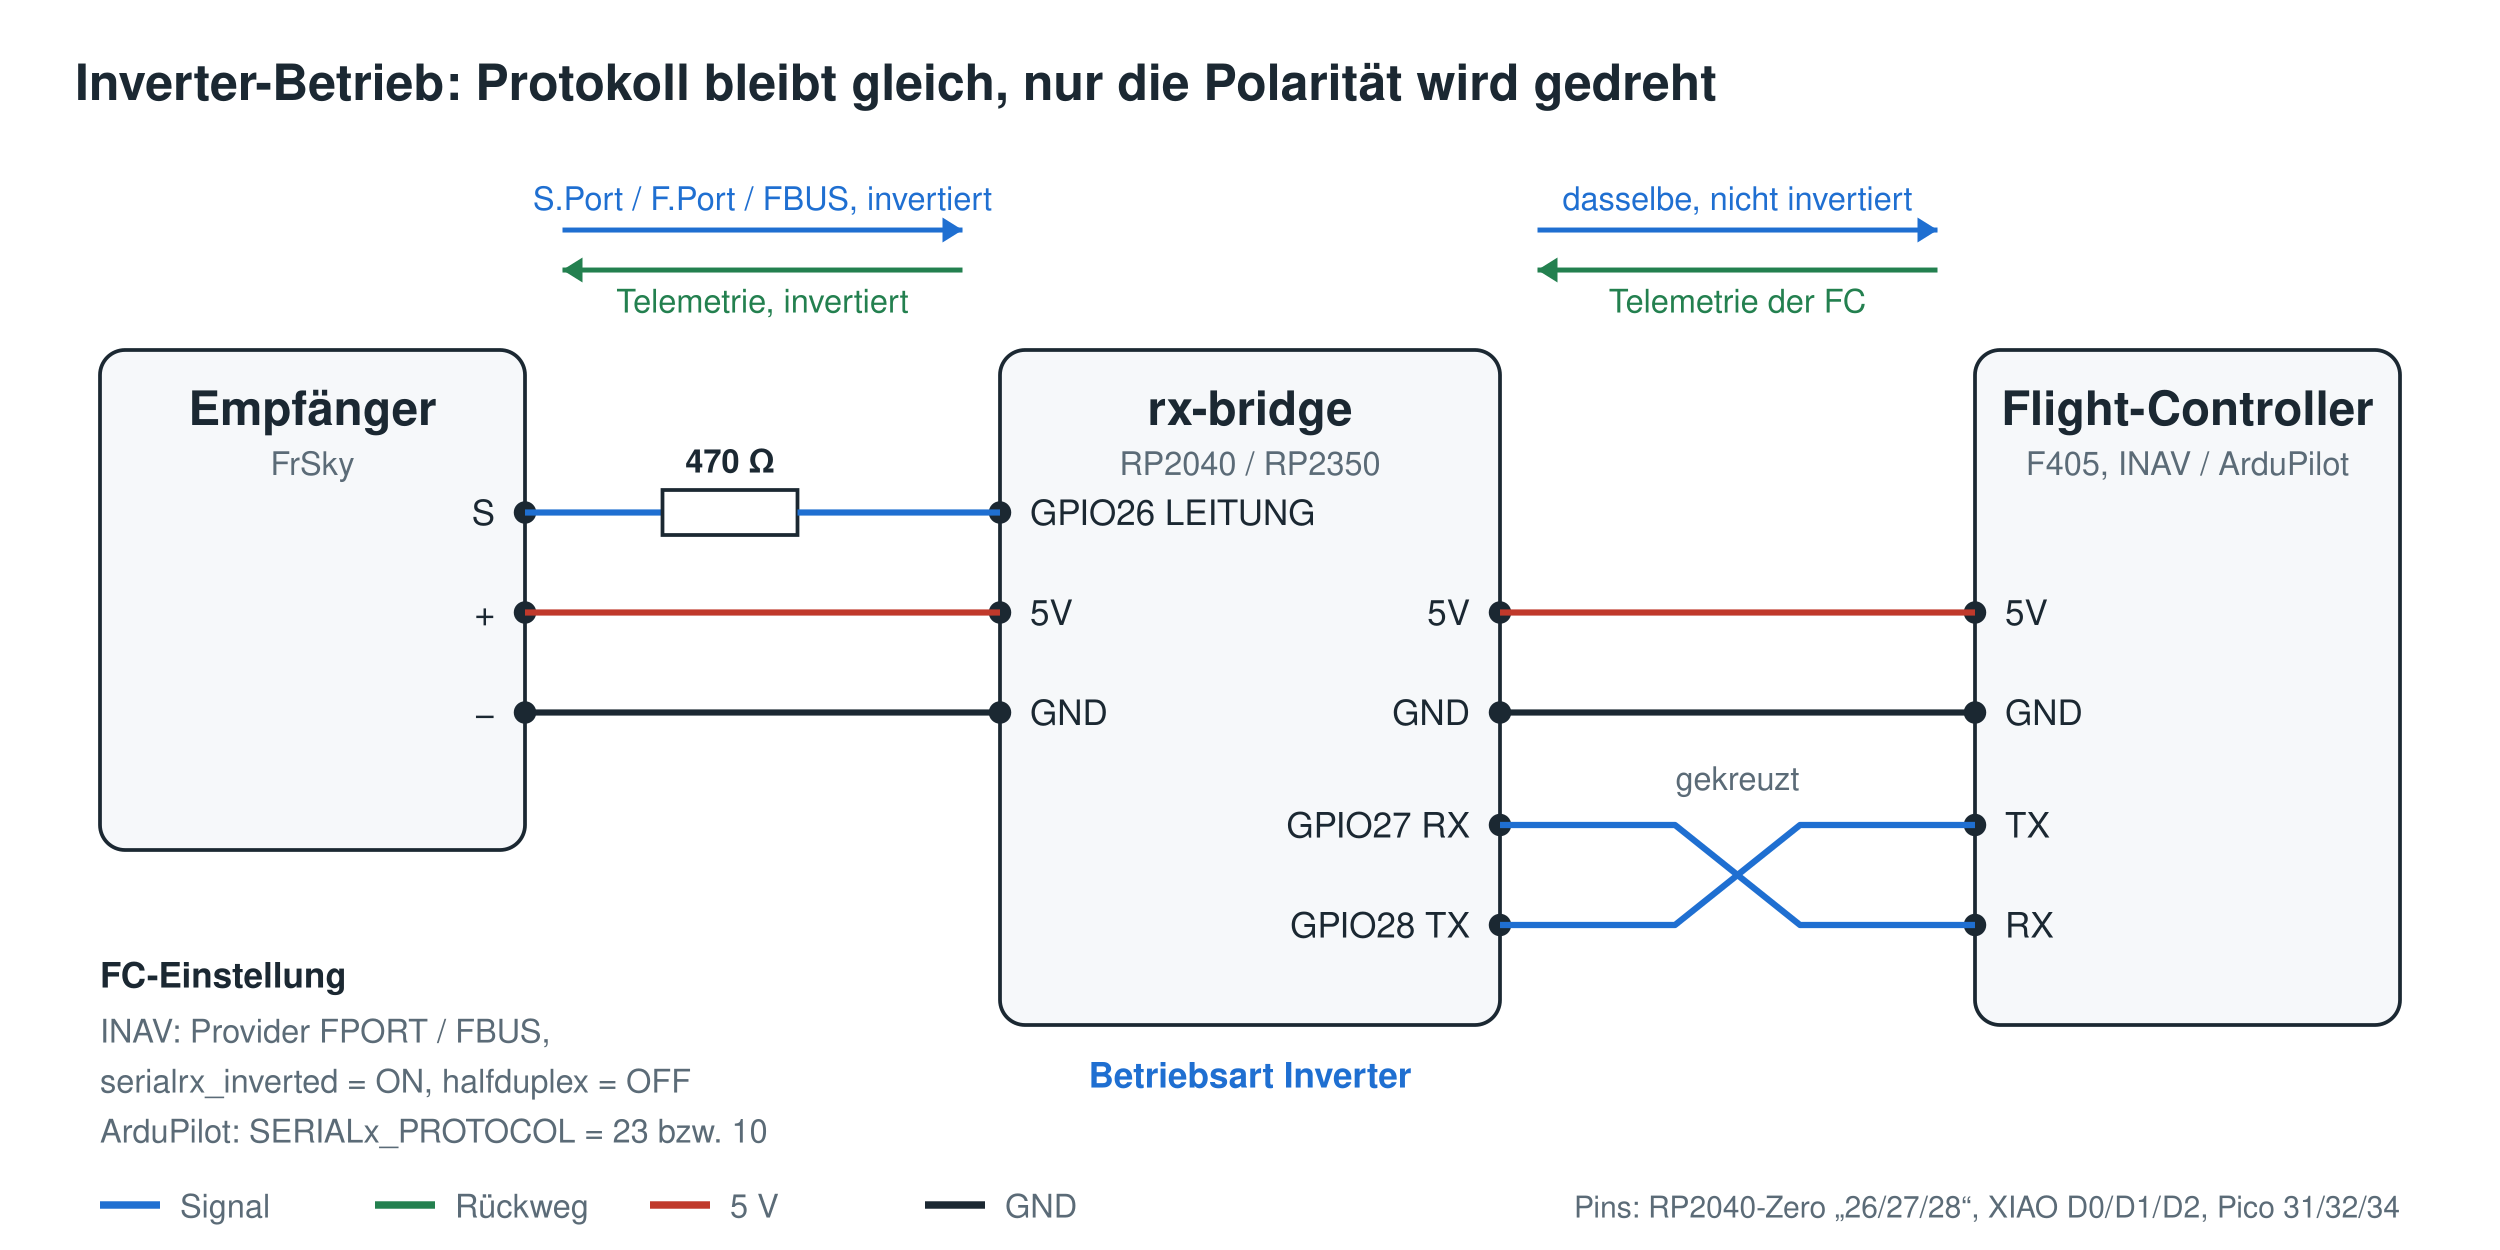
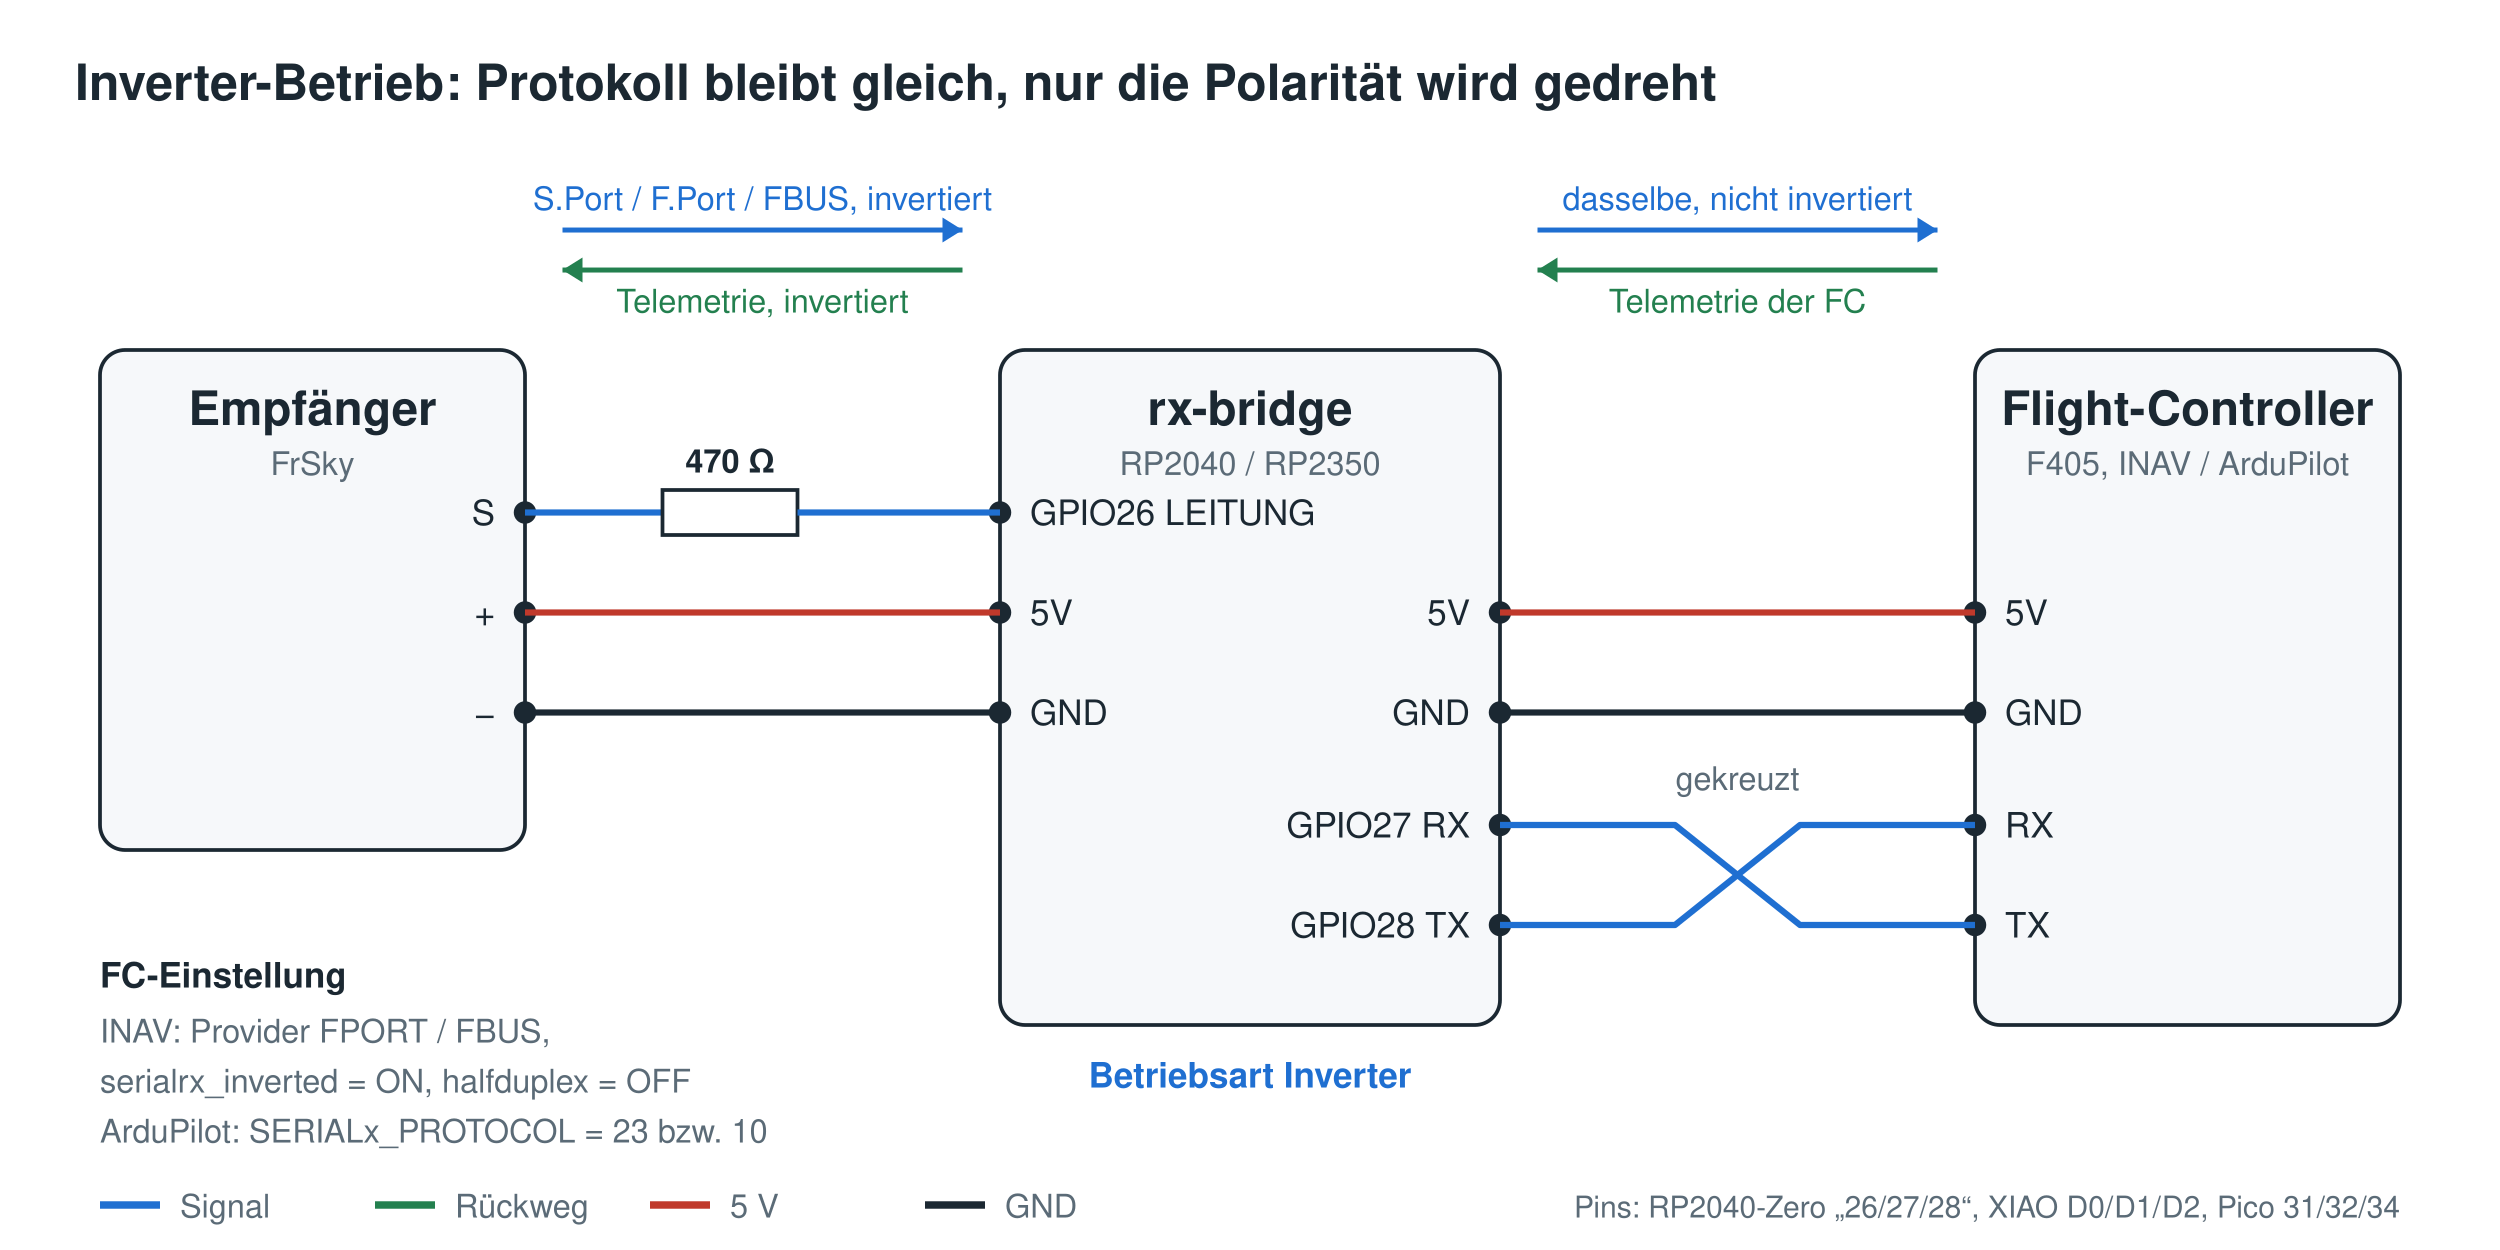
<svg xmlns="http://www.w3.org/2000/svg" viewBox="0 0 1000 500" width="1000" height="500" font-family="Barlow, Segoe UI, Helvetica, Arial, sans-serif">
  <rect width="1000" height="500" fill="#ffffff" />
  <text x="30" y="40" font-size="20" font-weight="600" fill="#1b2832" text-anchor="start">Inverter-Betrieb: Protokoll bleibt gleich, nur die Polarität wird gedreht</text>
  <rect x="40" y="140" width="170" height="200" rx="10" fill="#f6f8fa" stroke="#1b2832" stroke-width="1.5" />
  <text x="125.0" y="170" font-size="19" font-weight="600" fill="#1b2832" text-anchor="middle">Empfänger</text>
  <text x="125.0" y="190" font-size="13" font-weight="400" fill="#5b6b77" text-anchor="middle">FrSky</text>
  <circle cx="210" cy="205" r="4.5" fill="#1b2832" />
  <text x="198" y="210" font-size="14" font-weight="500" fill="#1b2832" text-anchor="end">S</text>
  <circle cx="210" cy="245" r="4.5" fill="#1b2832" />
  <text x="198" y="250" font-size="14" font-weight="500" fill="#1b2832" text-anchor="end">+</text>
  <circle cx="210" cy="285" r="4.5" fill="#1b2832" />
  <text x="198" y="290" font-size="14" font-weight="500" fill="#1b2832" text-anchor="end">−</text>
  <rect x="400" y="140" width="200" height="270" rx="10" fill="#f6f8fa" stroke="#1b2832" stroke-width="1.5" />
  <text x="500.0" y="170" font-size="19" font-weight="600" fill="#1b2832" text-anchor="middle">rx-bridge</text>
  <text x="500.0" y="190" font-size="13" font-weight="400" fill="#5b6b77" text-anchor="middle">RP2040 / RP2350</text>
  <circle cx="400" cy="205" r="4.5" fill="#1b2832" />
  <text x="412" y="210" font-size="14" font-weight="500" fill="#1b2832" text-anchor="start">GPIO26 LEITUNG</text>
  <circle cx="400" cy="245" r="4.5" fill="#1b2832" />
  <text x="412" y="250" font-size="14" font-weight="500" fill="#1b2832" text-anchor="start">5V</text>
  <circle cx="400" cy="285" r="4.5" fill="#1b2832" />
  <text x="412" y="290" font-size="14" font-weight="500" fill="#1b2832" text-anchor="start">GND</text>
  <circle cx="600" cy="330" r="4.5" fill="#1b2832" />
  <text x="588" y="335" font-size="14" font-weight="500" fill="#1b2832" text-anchor="end">GPIO27 RX</text>
  <circle cx="600" cy="370" r="4.5" fill="#1b2832" />
  <text x="588" y="375" font-size="14" font-weight="500" fill="#1b2832" text-anchor="end">GPIO28 TX</text>
  <circle cx="600" cy="245" r="4.5" fill="#1b2832" />
  <text x="588" y="250" font-size="14" font-weight="500" fill="#1b2832" text-anchor="end">5V</text>
  <circle cx="600" cy="285" r="4.5" fill="#1b2832" />
  <text x="588" y="290" font-size="14" font-weight="500" fill="#1b2832" text-anchor="end">GND</text>
  <rect x="790" y="140" width="170" height="270" rx="10" fill="#f6f8fa" stroke="#1b2832" stroke-width="1.5" />
  <text x="875.0" y="170" font-size="19" font-weight="600" fill="#1b2832" text-anchor="middle">Flight-Controller</text>
  <text x="875.0" y="190" font-size="13" font-weight="400" fill="#5b6b77" text-anchor="middle">F405, INAV / ArduPilot</text>
  <circle cx="790" cy="330" r="4.5" fill="#1b2832" />
-   <text x="802" y="335" font-size="14" font-weight="500" fill="#1b2832" text-anchor="start">TX</text>
+   <text x="802" y="335" font-size="14" font-weight="500" fill="#1b2832" text-anchor="start">RX</text>
  <circle cx="790" cy="370" r="4.5" fill="#1b2832" />
-   <text x="802" y="375" font-size="14" font-weight="500" fill="#1b2832" text-anchor="start">RX</text>
+   <text x="802" y="375" font-size="14" font-weight="500" fill="#1b2832" text-anchor="start">TX</text>
  <circle cx="790" cy="245" r="4.5" fill="#1b2832" />
  <text x="802" y="250" font-size="14" font-weight="500" fill="#1b2832" text-anchor="start">5V</text>
  <circle cx="790" cy="285" r="4.5" fill="#1b2832" />
  <text x="802" y="290" font-size="14" font-weight="500" fill="#1b2832" text-anchor="start">GND</text>
  <path d="M 210 205 L 265 205" fill="none" stroke="#1f6fd1" stroke-width="2.5" stroke-linejoin="round" />
  <rect x="265" y="196" width="54" height="18" fill="#fff" stroke="#1b2832" stroke-width="1.5" />
  <text x="292" y="189" font-size="13" font-weight="600" fill="#1b2832" text-anchor="middle">470 Ω</text>
  <path d="M 319 205 L 400 205" fill="none" stroke="#1f6fd1" stroke-width="2.5" stroke-linejoin="round" />
  <path d="M 210 245 L 400 245" fill="none" stroke="#c0392b" stroke-width="2.5" stroke-linejoin="round" />
  <path d="M 210 285 L 400 285" fill="none" stroke="#1b2832" stroke-width="2.5" stroke-linejoin="round" />
  <path d="M 600 245 L 790 245" fill="none" stroke="#c0392b" stroke-width="2.5" stroke-linejoin="round" />
  <path d="M 600 285 L 790 285" fill="none" stroke="#1b2832" stroke-width="2.5" stroke-linejoin="round" />
  <path d="M 600 330 L 670 330 L 720 370 L 790 370" fill="none" stroke="#1f6fd1" stroke-width="2.5" stroke-linejoin="round" />
  <path d="M 600 370 L 670 370 L 720 330 L 790 330" fill="none" stroke="#1f6fd1" stroke-width="2.5" stroke-linejoin="round" />
  <text x="695" y="316" font-size="13" font-weight="500" fill="#5b6b77" text-anchor="middle">gekreuzt</text>
  <path d="M 225 92 L 385 92" fill="none" stroke="#1f6fd1" stroke-width="2" stroke-linejoin="round" />
  <path d="M 385 92 L 377 87 L 377 97 Z" fill="#1f6fd1" />
  <text x="305.0" y="84" font-size="13" font-weight="500" fill="#1f6fd1" text-anchor="middle">S.Port / F.Port / FBUS, invertiert</text>
  <path d="M 385 108 L 225 108" fill="none" stroke="#23804f" stroke-width="2" stroke-linejoin="round" />
  <path d="M 225 108 L 233 103 L 233 113 Z" fill="#23804f" />
  <text x="305.0" y="125" font-size="13" font-weight="500" fill="#23804f" text-anchor="middle">Telemetrie, invertiert</text>
  <path d="M 615 92 L 775 92" fill="none" stroke="#1f6fd1" stroke-width="2" stroke-linejoin="round" />
  <path d="M 775 92 L 767 87 L 767 97 Z" fill="#1f6fd1" />
  <text x="695.0" y="84" font-size="13" font-weight="500" fill="#1f6fd1" text-anchor="middle">dasselbe, nicht invertiert</text>
  <path d="M 775 108 L 615 108" fill="none" stroke="#23804f" stroke-width="2" stroke-linejoin="round" />
  <path d="M 615 108 L 623 103 L 623 113 Z" fill="#23804f" />
  <text x="695.0" y="125" font-size="13" font-weight="500" fill="#23804f" text-anchor="middle">Telemetrie der FC</text>
  <text x="500" y="435" font-size="14" font-weight="600" fill="#1f6fd1" text-anchor="middle">Betriebsart Inverter</text>
  <text x="40" y="395" font-size="14" font-weight="600" fill="#1b2832" text-anchor="start">FC-Einstellung</text>
  <text x="40" y="417" font-size="13" font-weight="400" fill="#5b6b77" text-anchor="start">INAV: Provider FPORT / FBUS,</text>
  <text x="40" y="437" font-size="13" font-weight="400" fill="#5b6b77" text-anchor="start">serialrx_inverted = ON, halfduplex = OFF</text>
  <text x="40" y="457" font-size="13" font-weight="400" fill="#5b6b77" text-anchor="start">ArduPilot: SERIALx_PROTOCOL = 23 bzw. 10</text>
  <path d="M 40 482 L 64 482" fill="none" stroke="#1f6fd1" stroke-width="3" stroke-linejoin="round" />
  <text x="72" y="487" font-size="13" font-weight="400" fill="#5b6b77" text-anchor="start">Signal</text>
  <path d="M 150 482 L 174 482" fill="none" stroke="#23804f" stroke-width="3" stroke-linejoin="round" />
  <text x="182" y="487" font-size="13" font-weight="400" fill="#5b6b77" text-anchor="start">Rückweg</text>
  <path d="M 260 482 L 284 482" fill="none" stroke="#c0392b" stroke-width="3" stroke-linejoin="round" />
  <text x="292" y="487" font-size="13" font-weight="400" fill="#5b6b77" text-anchor="start">5 V</text>
  <path d="M 370 482 L 394 482" fill="none" stroke="#1b2832" stroke-width="3" stroke-linejoin="round" />
  <text x="402" y="487" font-size="13" font-weight="400" fill="#5b6b77" text-anchor="start">GND</text>
  <text x="960" y="487" font-size="12" font-weight="400" fill="#5b6b77" text-anchor="end">Pins: RP2040-Zero „26/27/28“, XIAO D0/D1/D2, Pico 31/32/34</text>
</svg>
